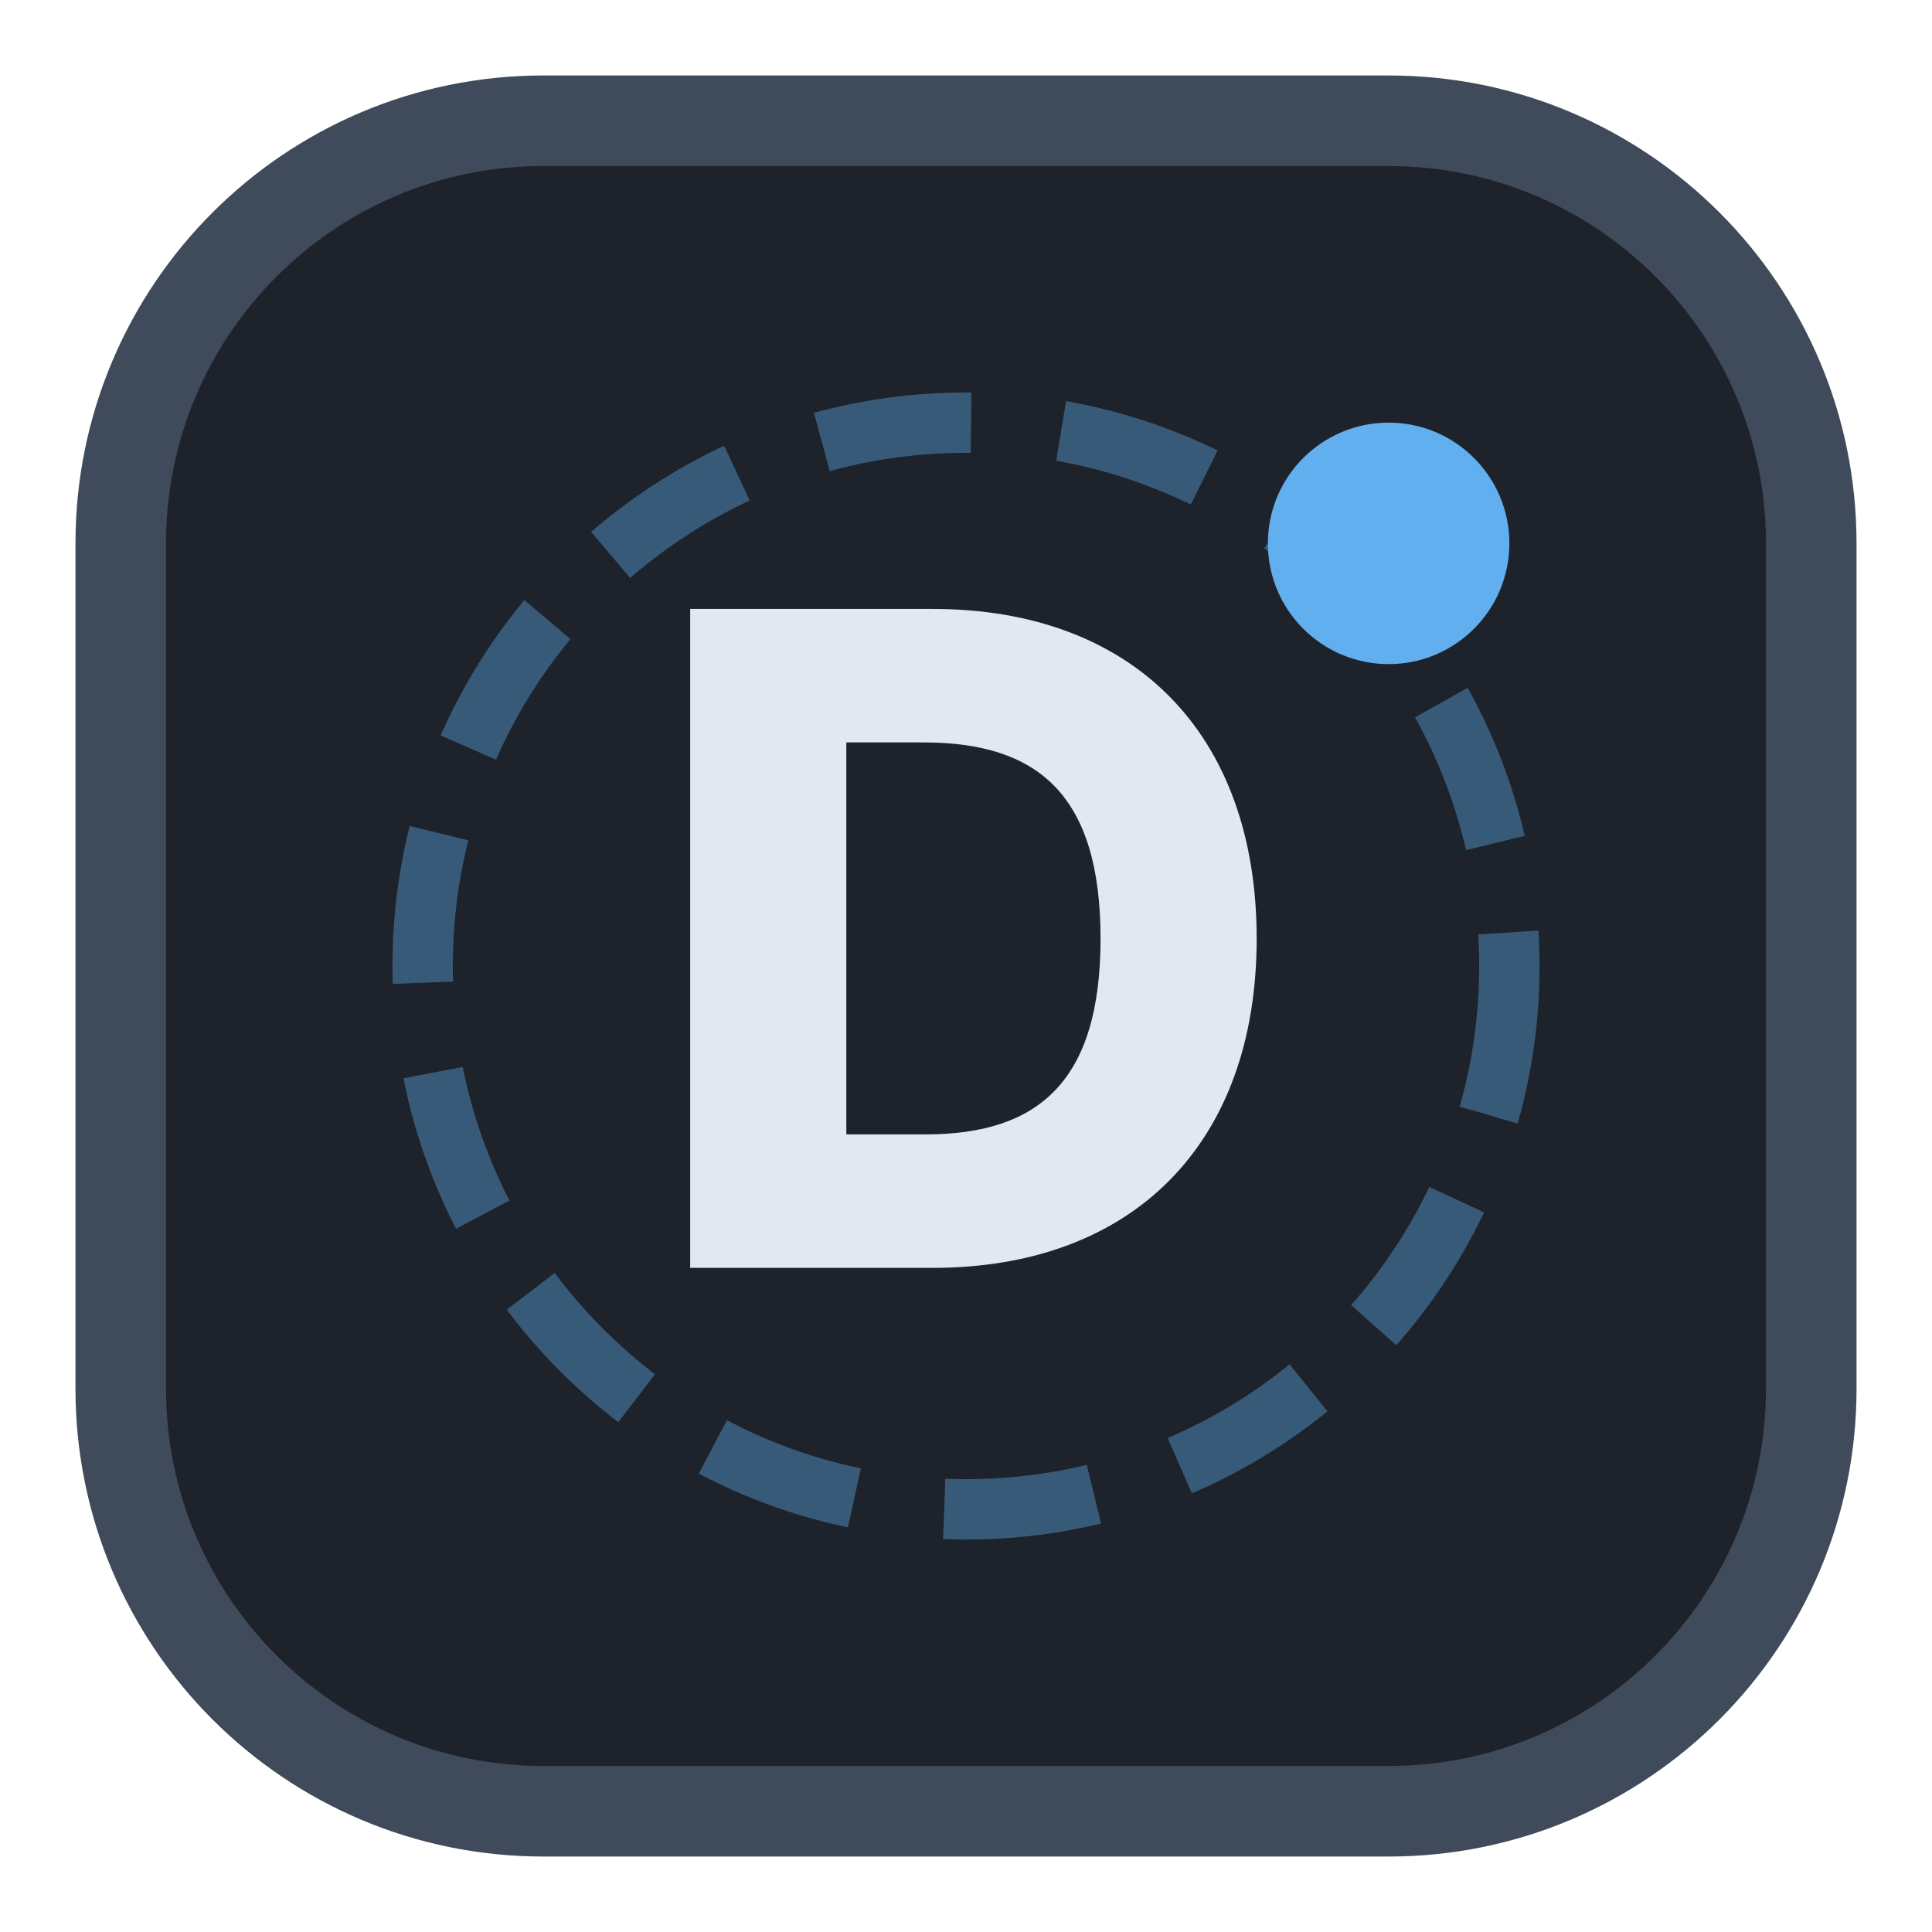
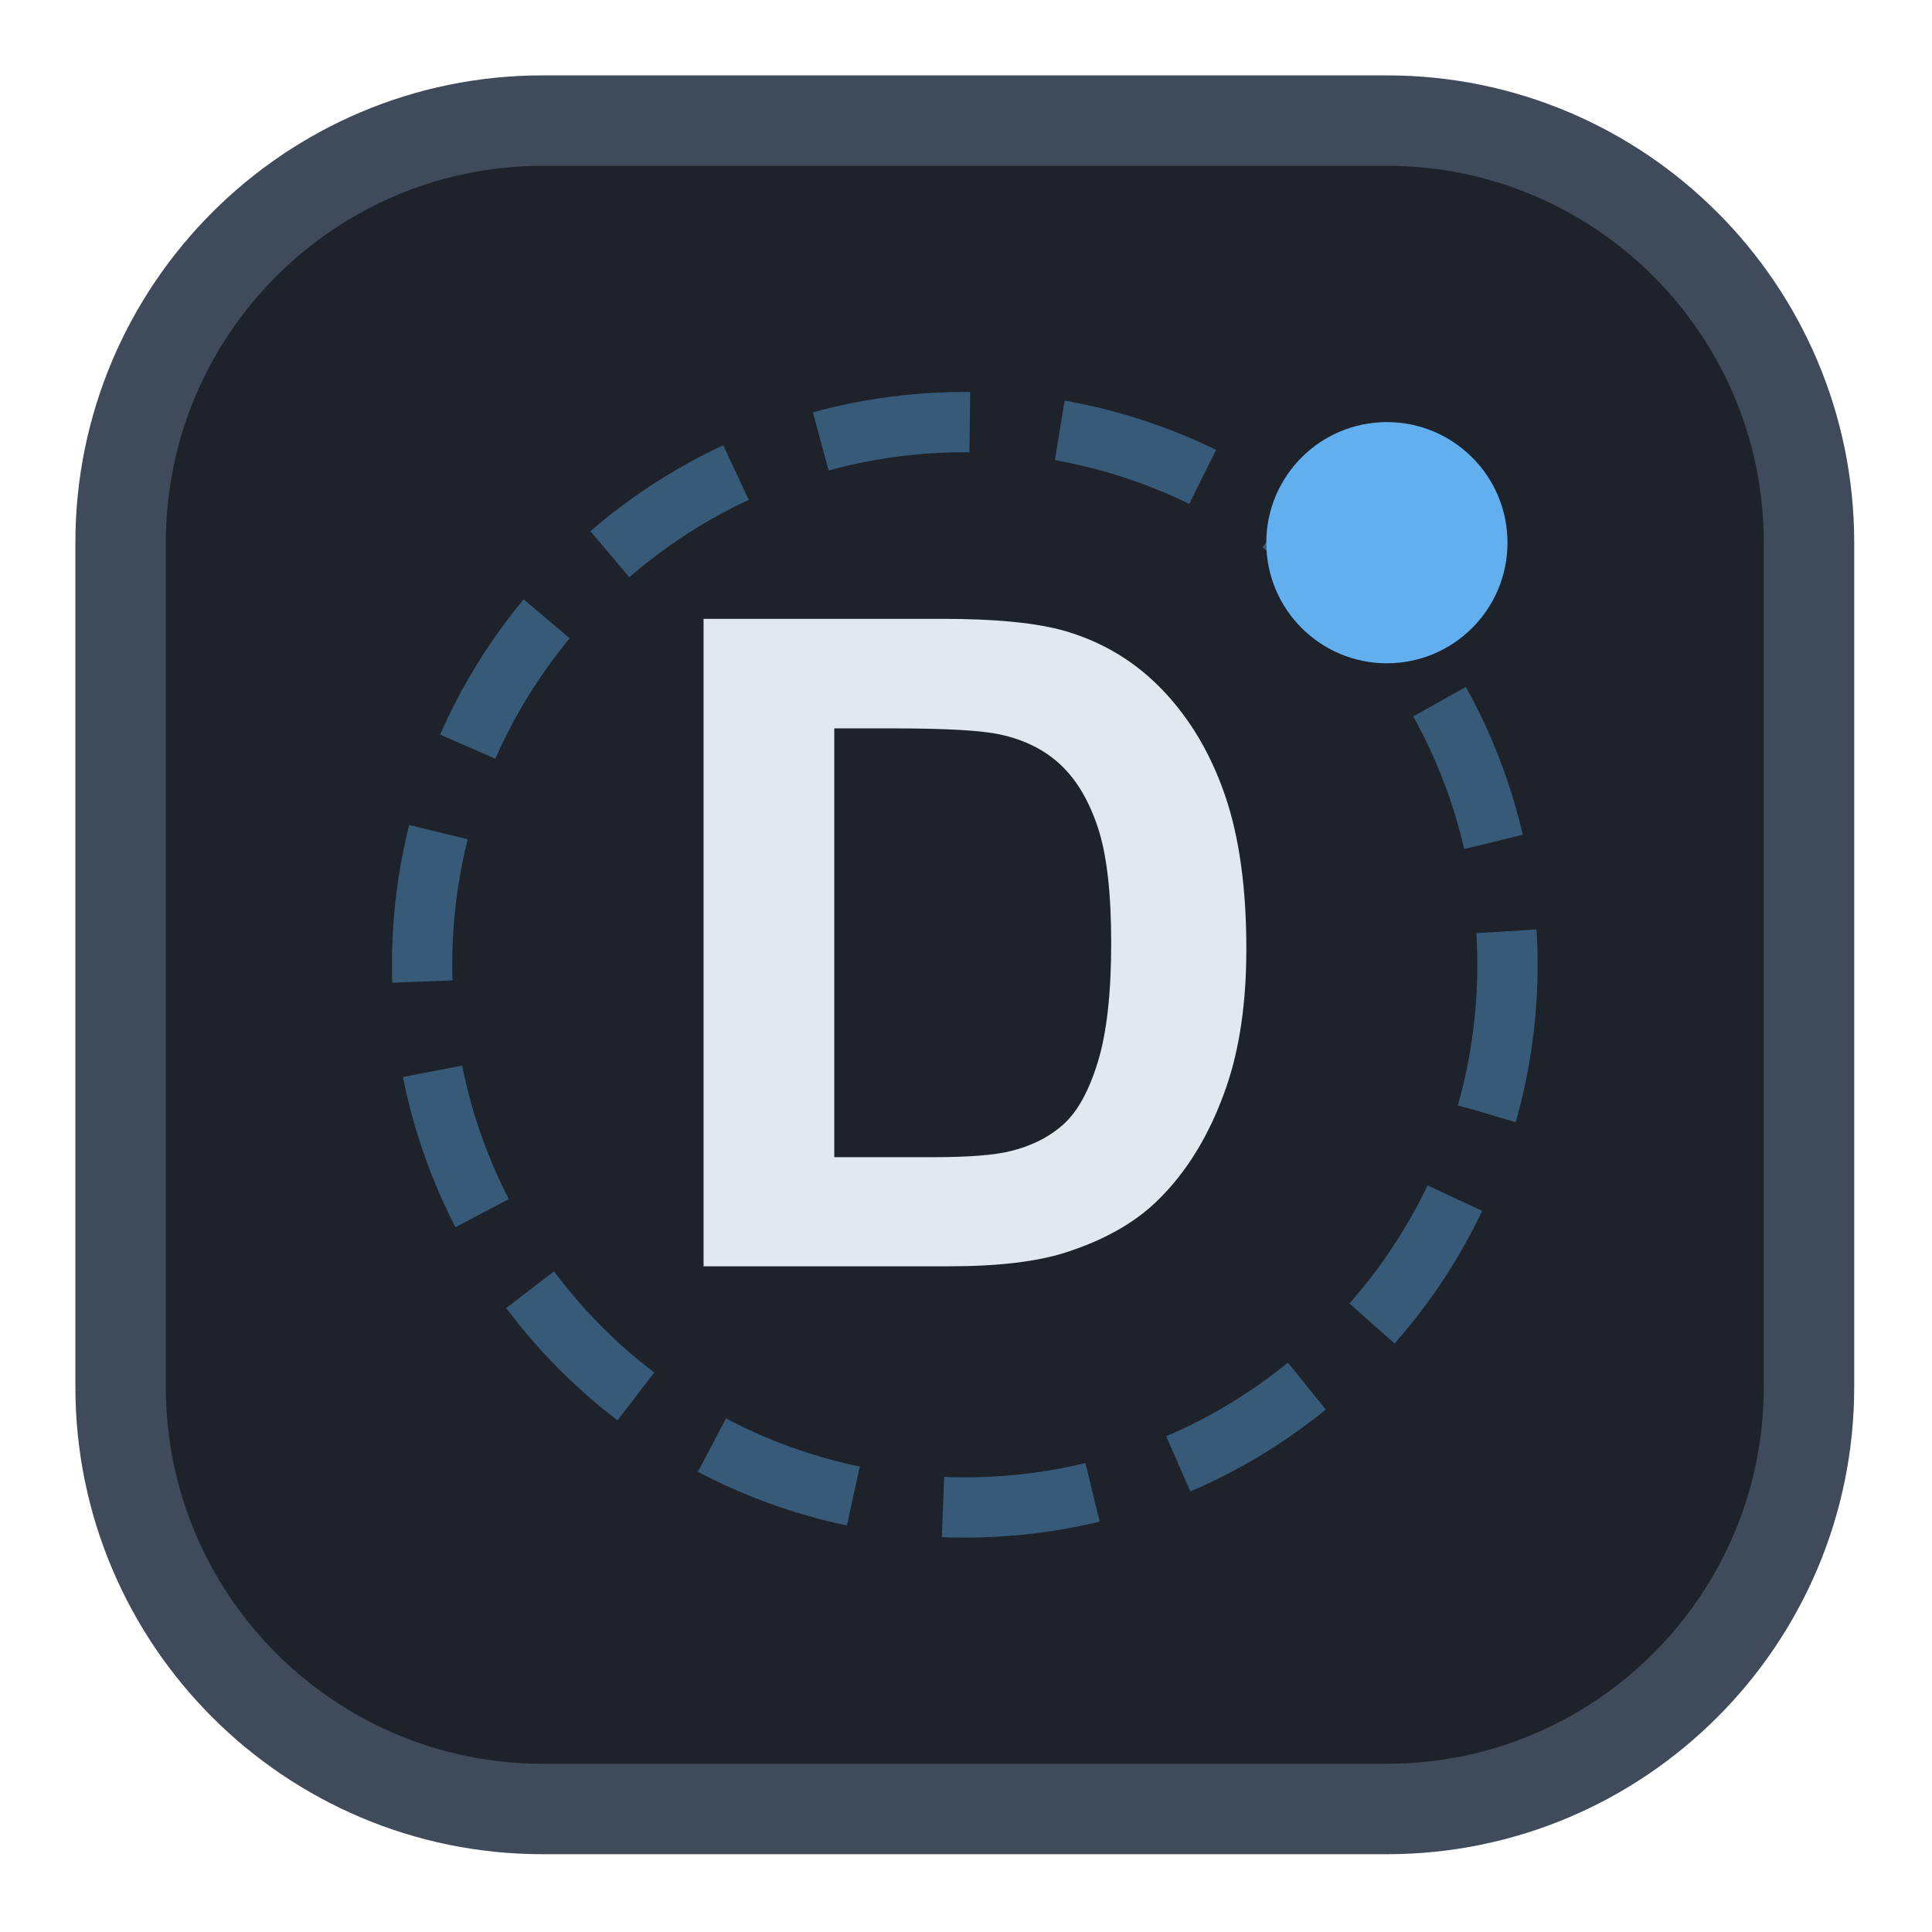
- <svg xmlns="http://www.w3.org/2000/svg" viewBox="0 0 64 64" width="64" height="64">
-   <rect x="4" y="4" width="56" height="56" rx="14" fill="#1e222b" stroke="#3f4a5a" stroke-width="3" />
-   <circle cx="32" cy="32" r="18" fill="none" stroke="#61afef" stroke-width="2" stroke-opacity="0.4" stroke-dasharray="5 3" />
-   <text x="32" y="42" font-family="system-ui, -apple-system, sans-serif" font-size="30" font-weight="800" fill="#e2e8f0" text-anchor="middle">D</text>
-   <circle cx="46" cy="18" r="4" fill="#61afef" />
+ <svg xmlns="http://www.w3.org/2000/svg" width="100%" height="100%" viewBox="0 0 267 267" version="1.1" xml:space="preserve" style="fill-rule:evenodd;clip-rule:evenodd;">
+   <path d="M250,75l0,116.667c0,32.195 -26.138,58.333 -58.333,58.333l-116.667,0c-32.195,0 -58.333,-26.138 -58.333,-58.333l-0,-116.667c0,-32.195 26.138,-58.333 58.333,-58.333l116.667,-0c32.195,0 58.333,26.138 58.333,58.333Z" style="fill:#1e222b;stroke:#3f4a5a;stroke-width:12.5px;" />
+   <circle cx="133.333" cy="133.333" r="75" style="fill:none;stroke:#61afef;stroke-opacity:0.4;stroke-width:8.33px;stroke-dasharray:20.833,12.5;" />
+   <path d="M97.231,85.522l33.02,0c7.446,0 13.123,0.57 17.029,1.709c5.249,1.546 9.745,4.293 13.489,8.24c3.743,3.947 6.592,8.779 8.545,14.496c1.953,5.717 2.93,12.767 2.93,21.149c0,7.365 -0.916,13.713 -2.747,19.043c-2.238,6.51 -5.432,11.78 -9.583,15.808c-3.133,3.052 -7.365,5.432 -12.695,7.141c-3.988,1.261 -9.318,1.892 -15.991,1.892l-33.997,0l0,-89.478Zm18.066,15.137l0,59.265l13.489,0c5.046,0 8.687,-0.285 10.925,-0.854c2.93,-0.732 5.361,-1.973 7.294,-3.723c1.933,-1.75 3.51,-4.628 4.73,-8.636c1.221,-4.008 1.831,-9.471 1.831,-16.388c0,-6.917 -0.61,-12.227 -1.831,-15.93c-1.221,-3.703 -2.93,-6.592 -5.127,-8.667c-2.197,-2.075 -4.985,-3.479 -8.362,-4.211c-2.523,-0.57 -7.467,-0.854 -14.832,-0.854l-8.118,0Z" style="fill:#e2e8f0;fill-rule:nonzero;" />
+   <circle cx="191.667" cy="75" r="16.667" style="fill:#61afef;" />
</svg>
